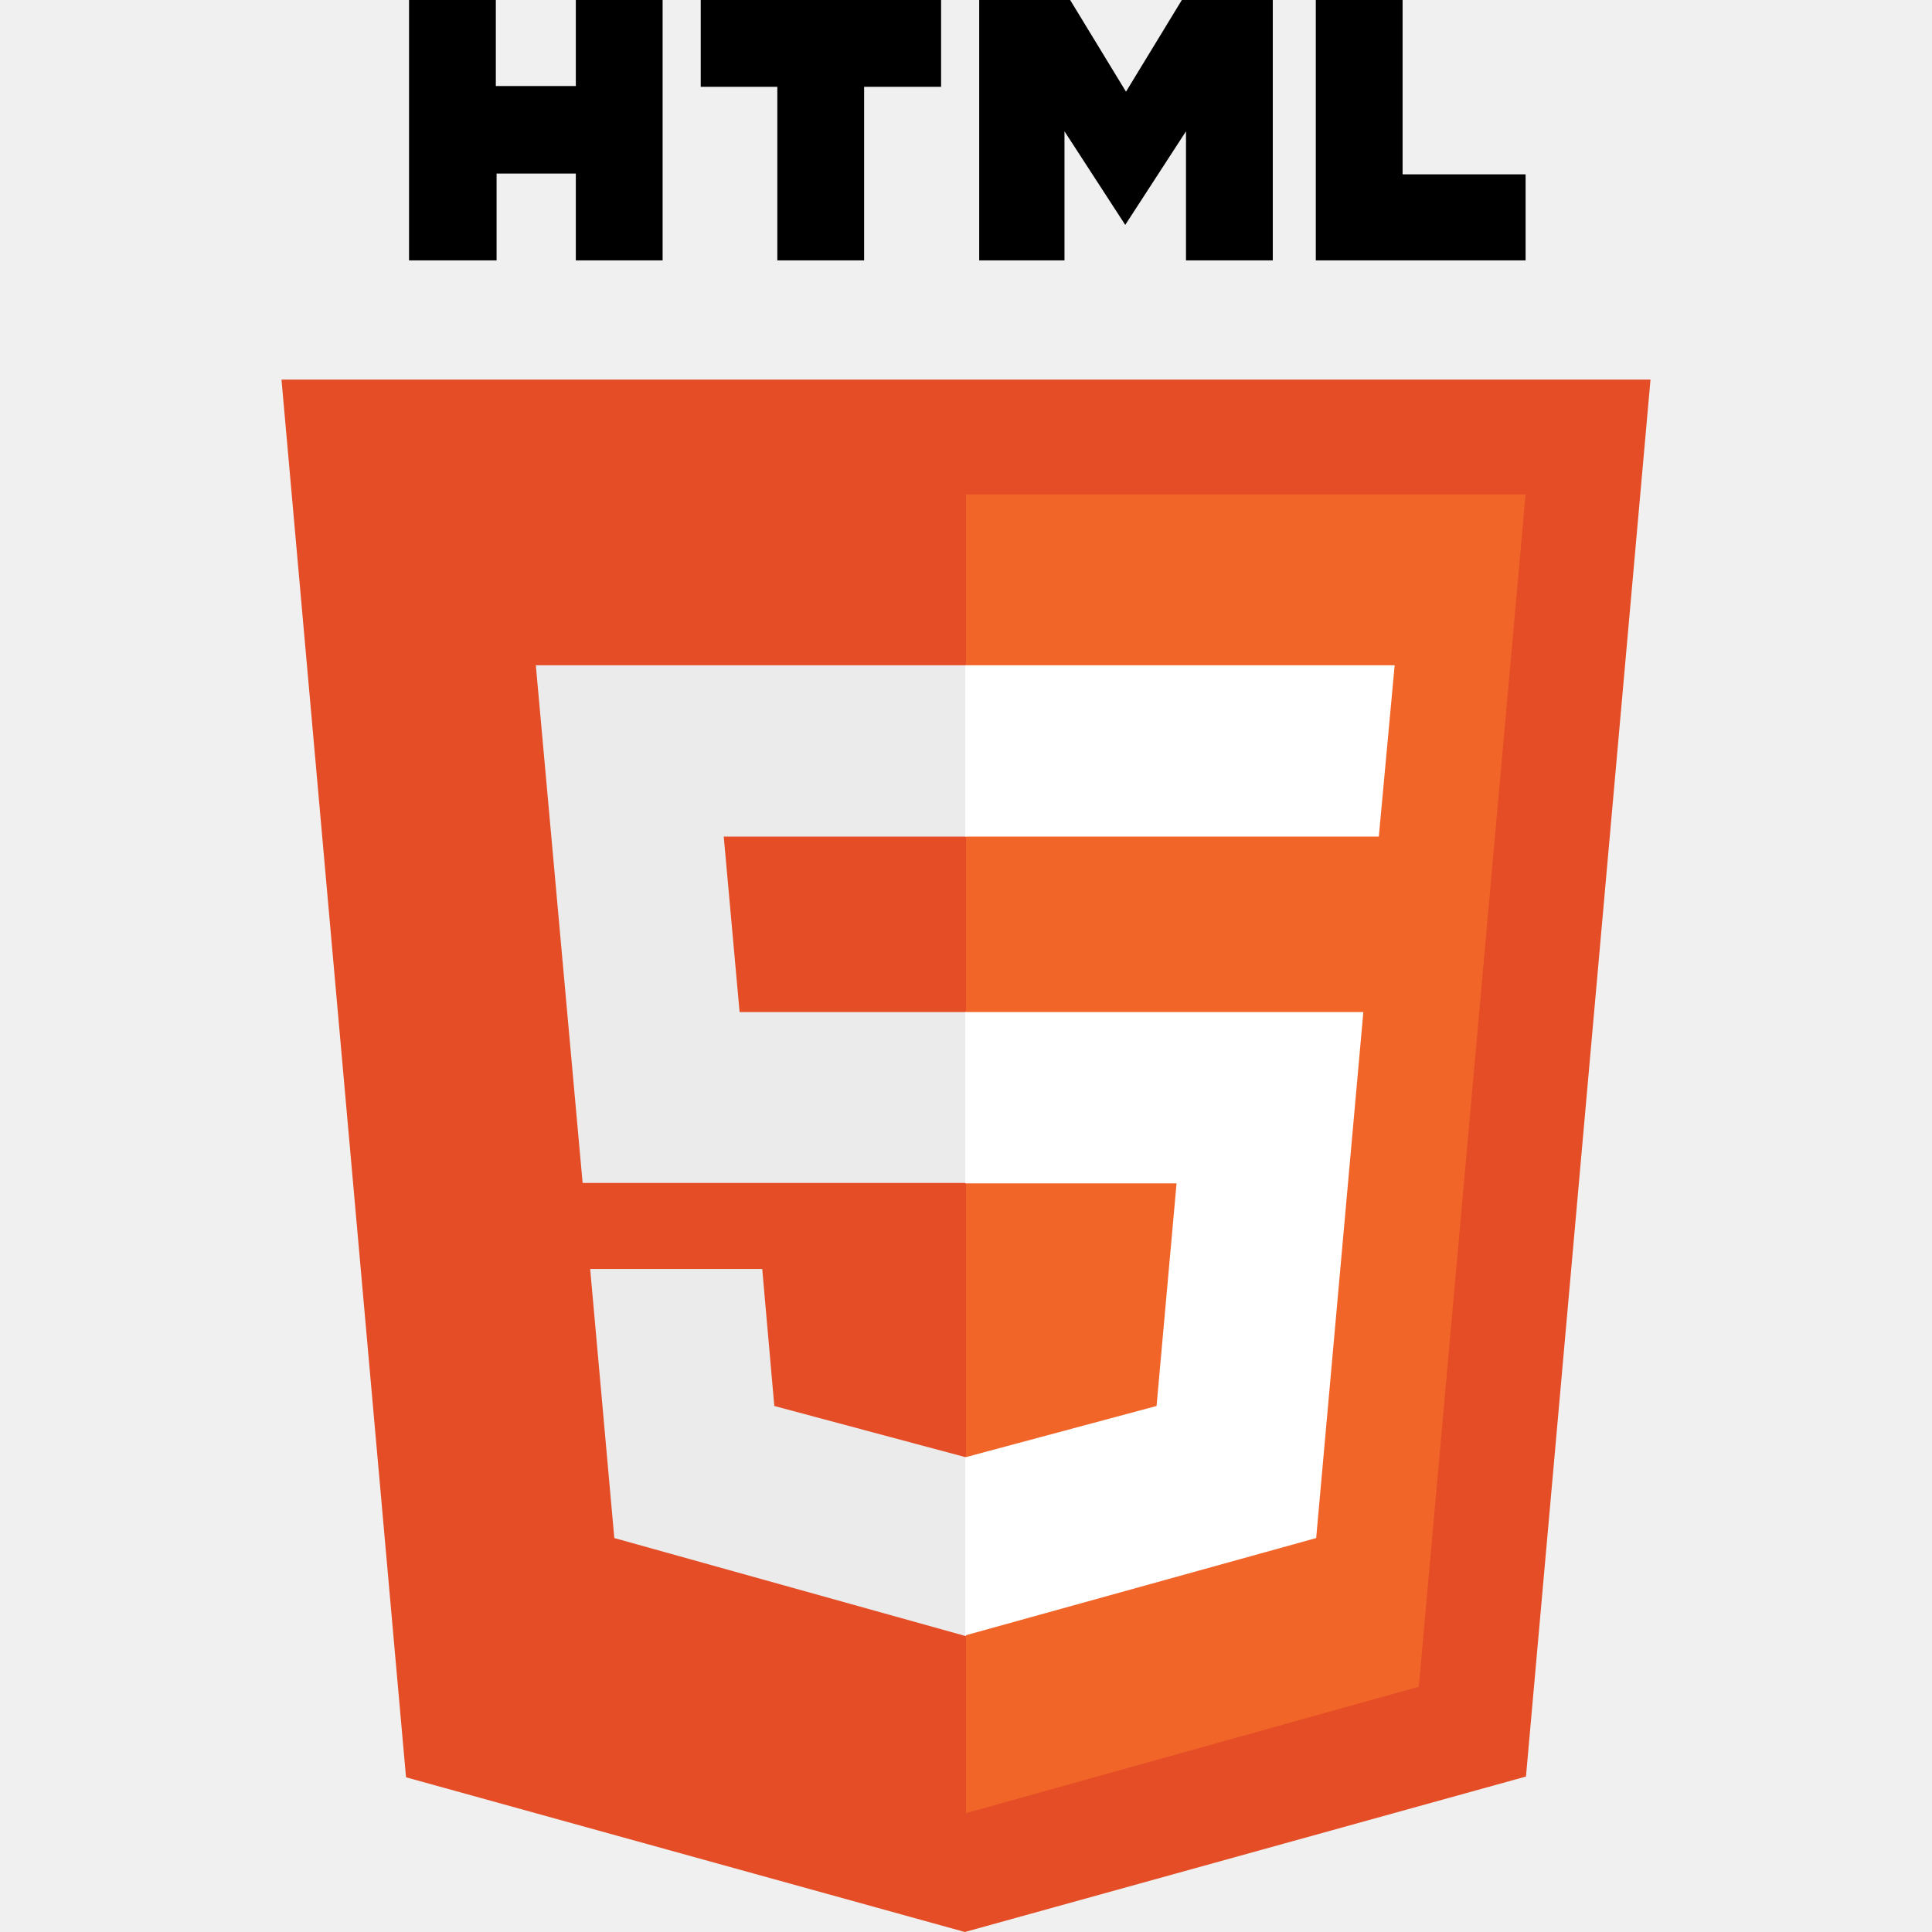
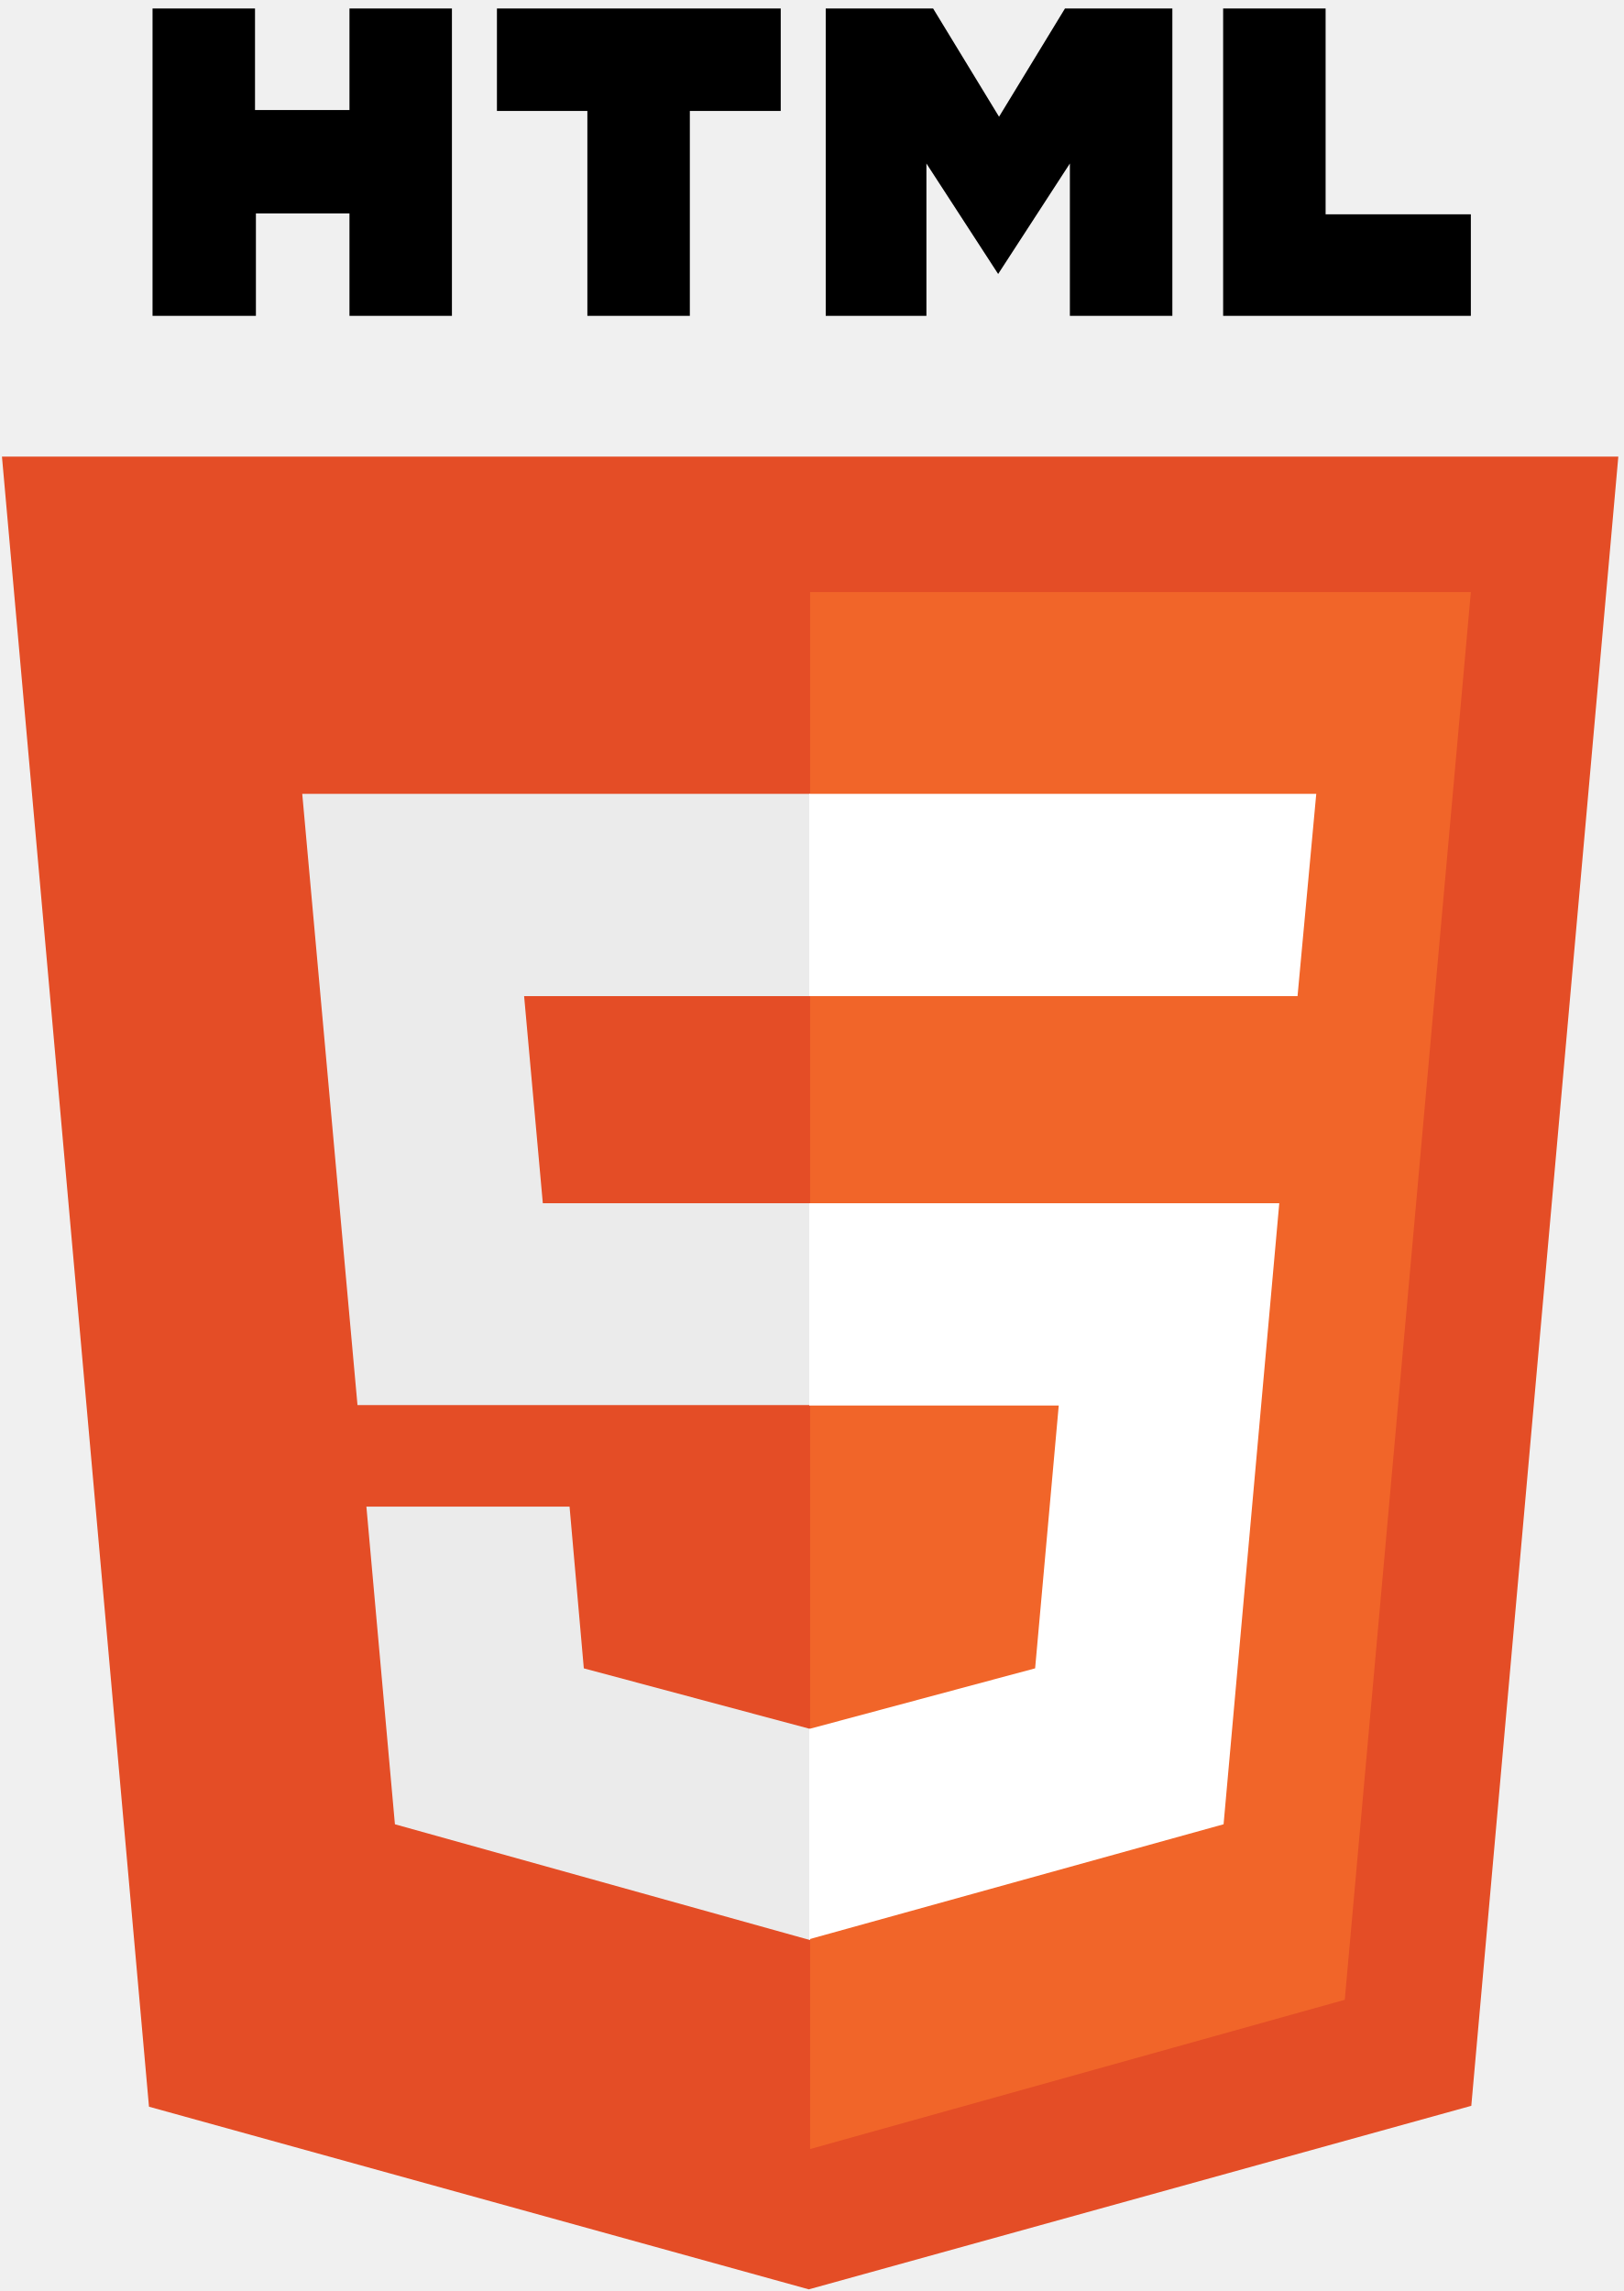
- <svg xmlns="http://www.w3.org/2000/svg" viewBox="0 0 512 512">
-   <path d="M108.4 0h23v22.8h21.2V0h23v69h-23V46h-21v23h-23.2M206 23h-20.3V0h63.7v23H229v46h-23M259.5 0h24.1l14.8 24.3L313.2 0h24.1v69h-23V34.8l-16.1 24.8l-16.1-24.8v34.2h-22.6M348.7 0h23v46.2h32.6V69h-55.6" />
-   <path fill="#e44d26" d="M107.6 471l-33-370.4h362.8l-33 370.2L255.7 512" />
-   <path fill="#f16529" d="M256 480.5V131H404.3L376 447" />
-   <path fill="#ebebeb" d="M142 176.3h114v45.4h-64.2l4.2 46.5h60v45.3H154.4M156.4 336.3H202l3.2 36.3 50.8 13.6v47.4l-93.2-26" />
-   <path fill="#fff" d="M369.6 176.3H255.8v45.4h109.6M361.3 268.2H255.8v45.4h56l-5.3 59-50.7 13.6v47.2l93-25.8" />
+ <svg xmlns="http://www.w3.org/2000/svg" width="102.372mm" height="144.498mm" viewBox="0 0 362.734 512" id="svg3476" version="1.1">
+   <defs id="defs3478" />
+   <g id="layer1" transform="translate(-193.633,-276.3622)">
+     <path d="m 227.721,278.256 h 22.898 v 22.699 h 21.106 v -22.699 h 22.898 v 68.695 h -22.898 v -22.898 h -20.907 v 22.898 h -23.098 m 97.169,-45.797 h -20.21 v -22.898 h 63.419 v 22.898 h -20.31 v 45.797 h -22.898 m 53.264,-68.695 h 23.994 l 14.735,24.193 14.735,-24.193 h 23.994 v 68.695 H 432.712 v -34.049 l -16.029,24.69 -16.029,-24.69 v 34.049 h -22.5 m 88.806,-68.695 h 22.898 v 45.996 h 32.456 v 22.699 h -55.354" id="path1" style="stroke-width:0.996" />
+     <path fill="#e44d26" d="M 226.925,747.176 194.071,378.412 h 361.198 l -32.854,368.565 -148.043,41.018" id="path2" style="stroke-width:0.996" />
+     <path fill="#f16529" d="M 374.67,756.634 V 408.677 H 522.315 L 494.14,723.282" id="path3" style="stroke-width:0.996" />
+     <path fill="#ebebeb" d="m 261.173,453.777 h 113.496 v 45.199 h -63.916 l 4.181,46.295 h 59.735 v 45.1 H 273.518 m 1.991,22.699 h 45.399 l 3.186,36.14 50.576,13.54 v 47.191 l -92.788,-25.885" id="path4" style="stroke-width:0.996" />
+     <path fill="#ffffff" d="M 487.768,453.777 H 374.47 v 45.199 h 109.116 m -4.082,46.295 H 374.47 v 45.199 h 55.753 l -5.277,58.739 -50.476,13.54 v 46.992 l 92.589,-25.686" id="path5" style="stroke-width:0.996" />
+   </g>
</svg>
